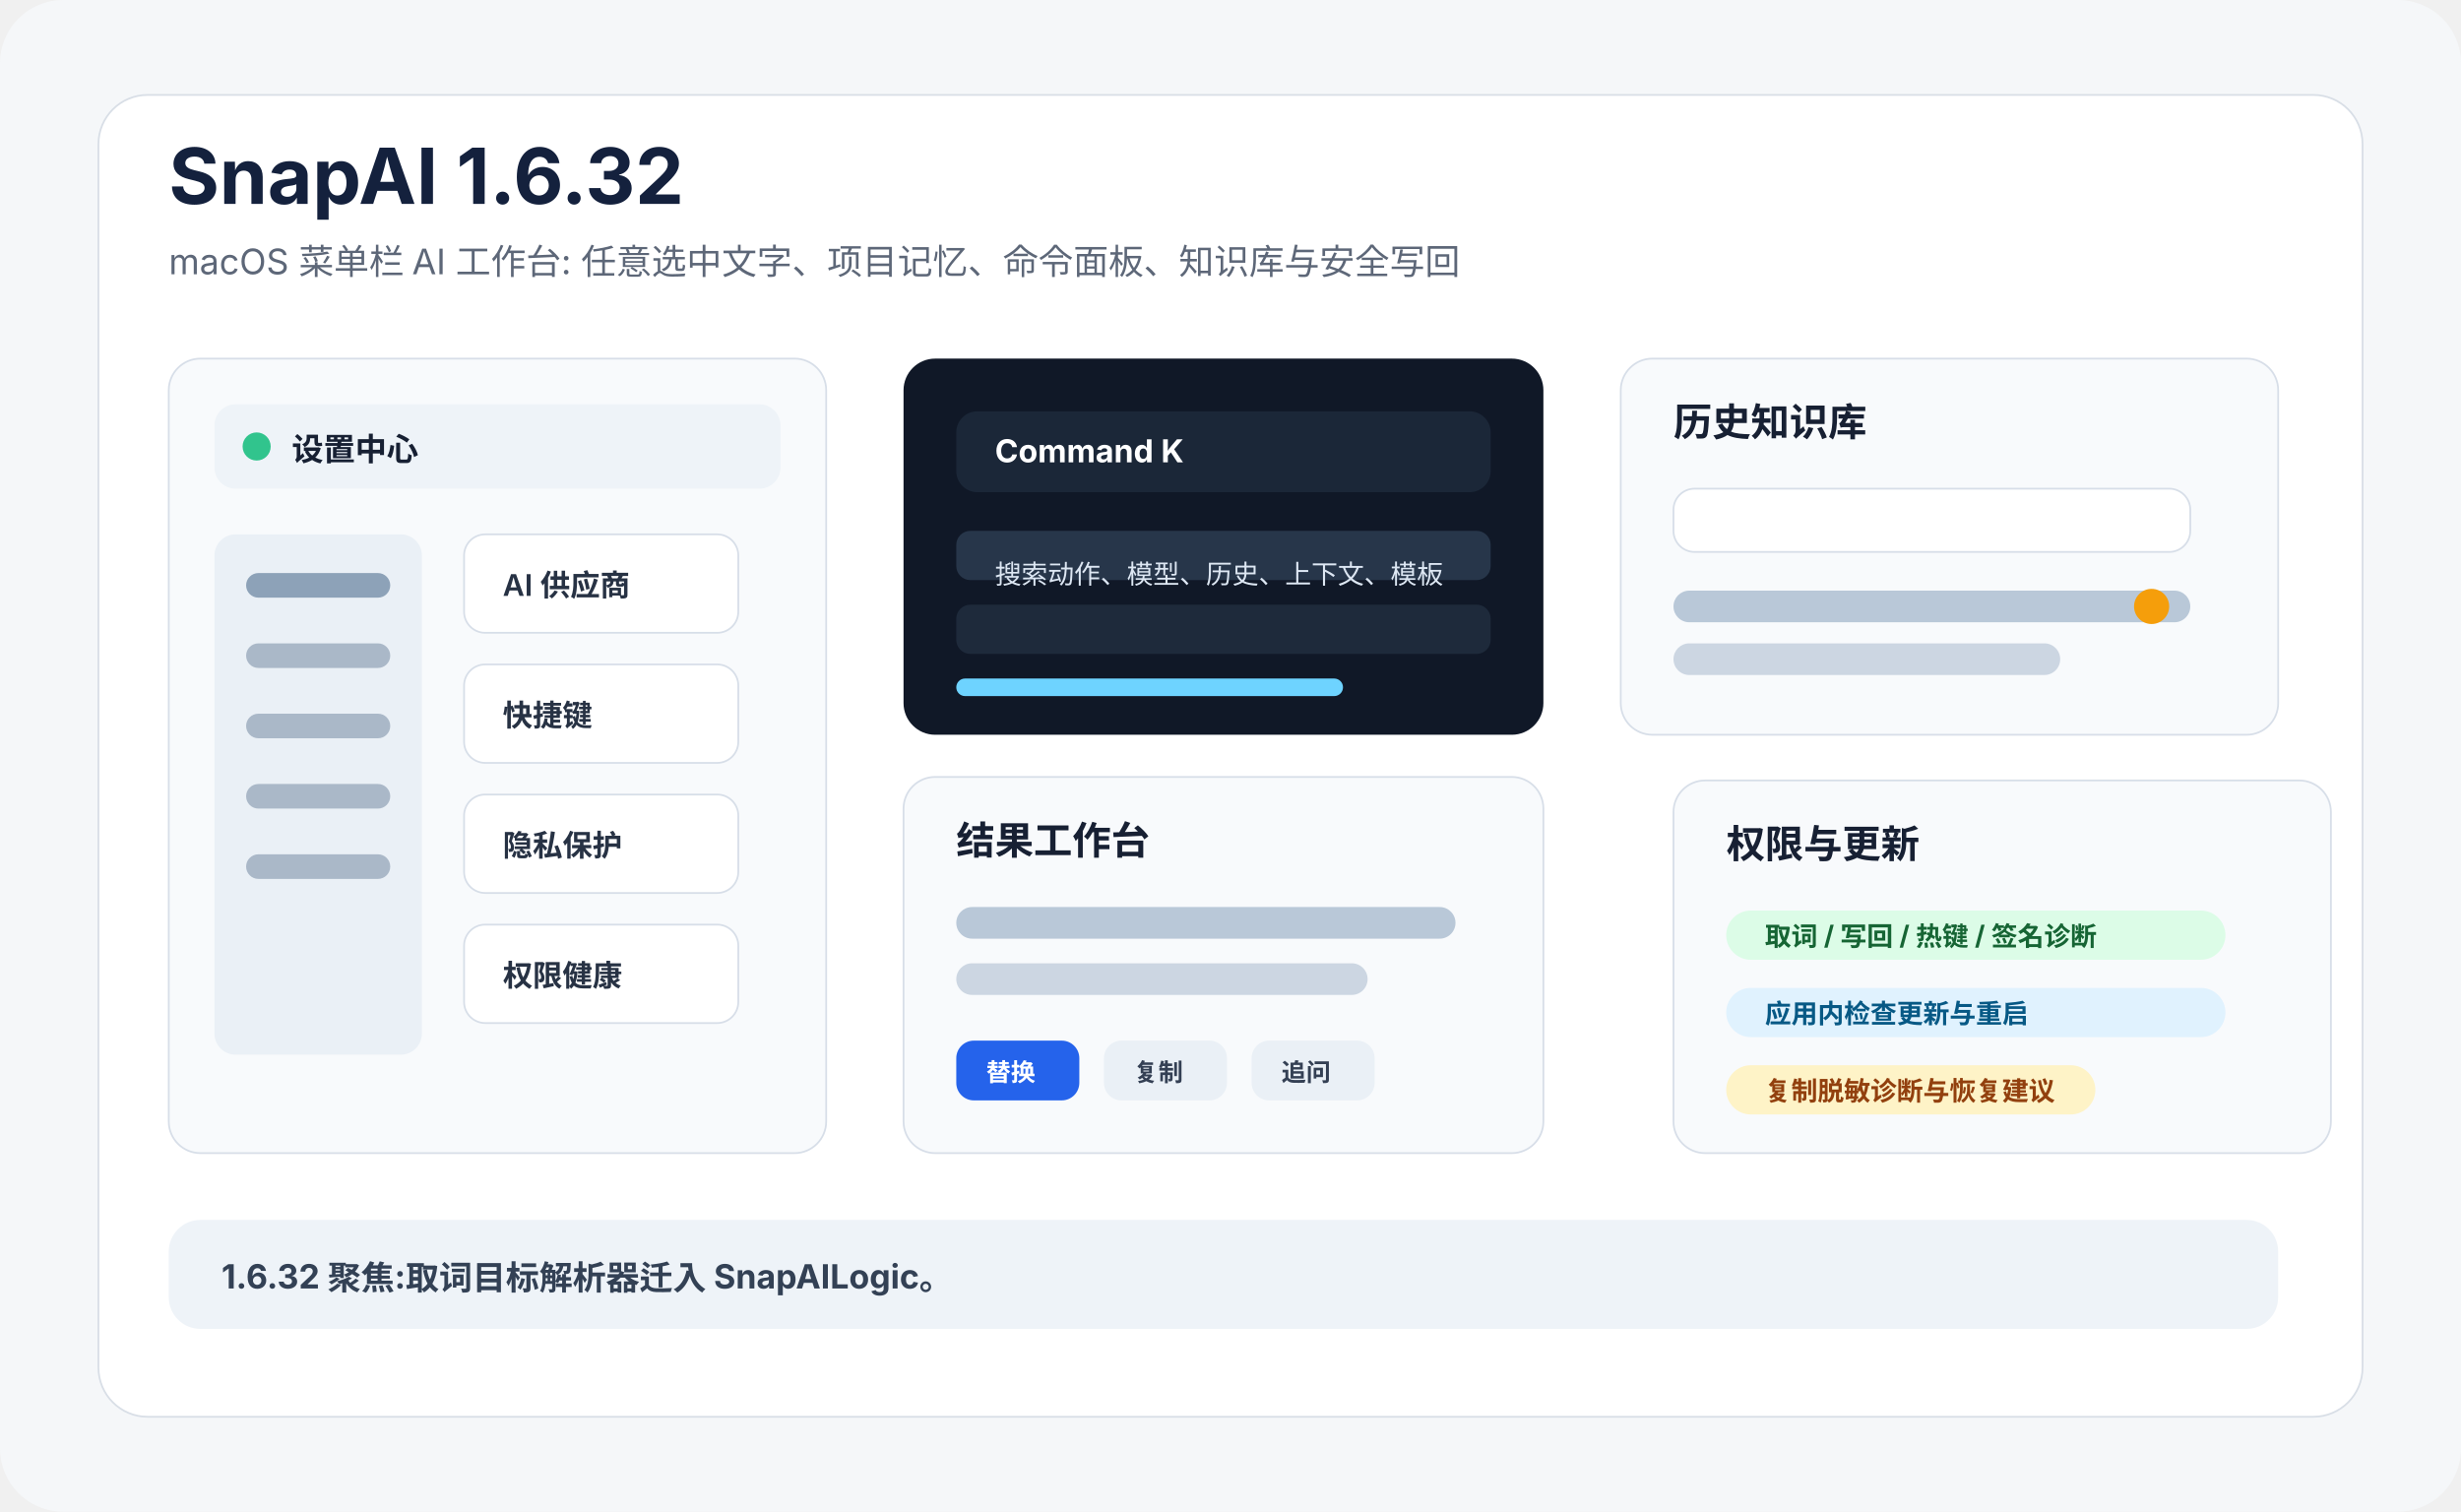
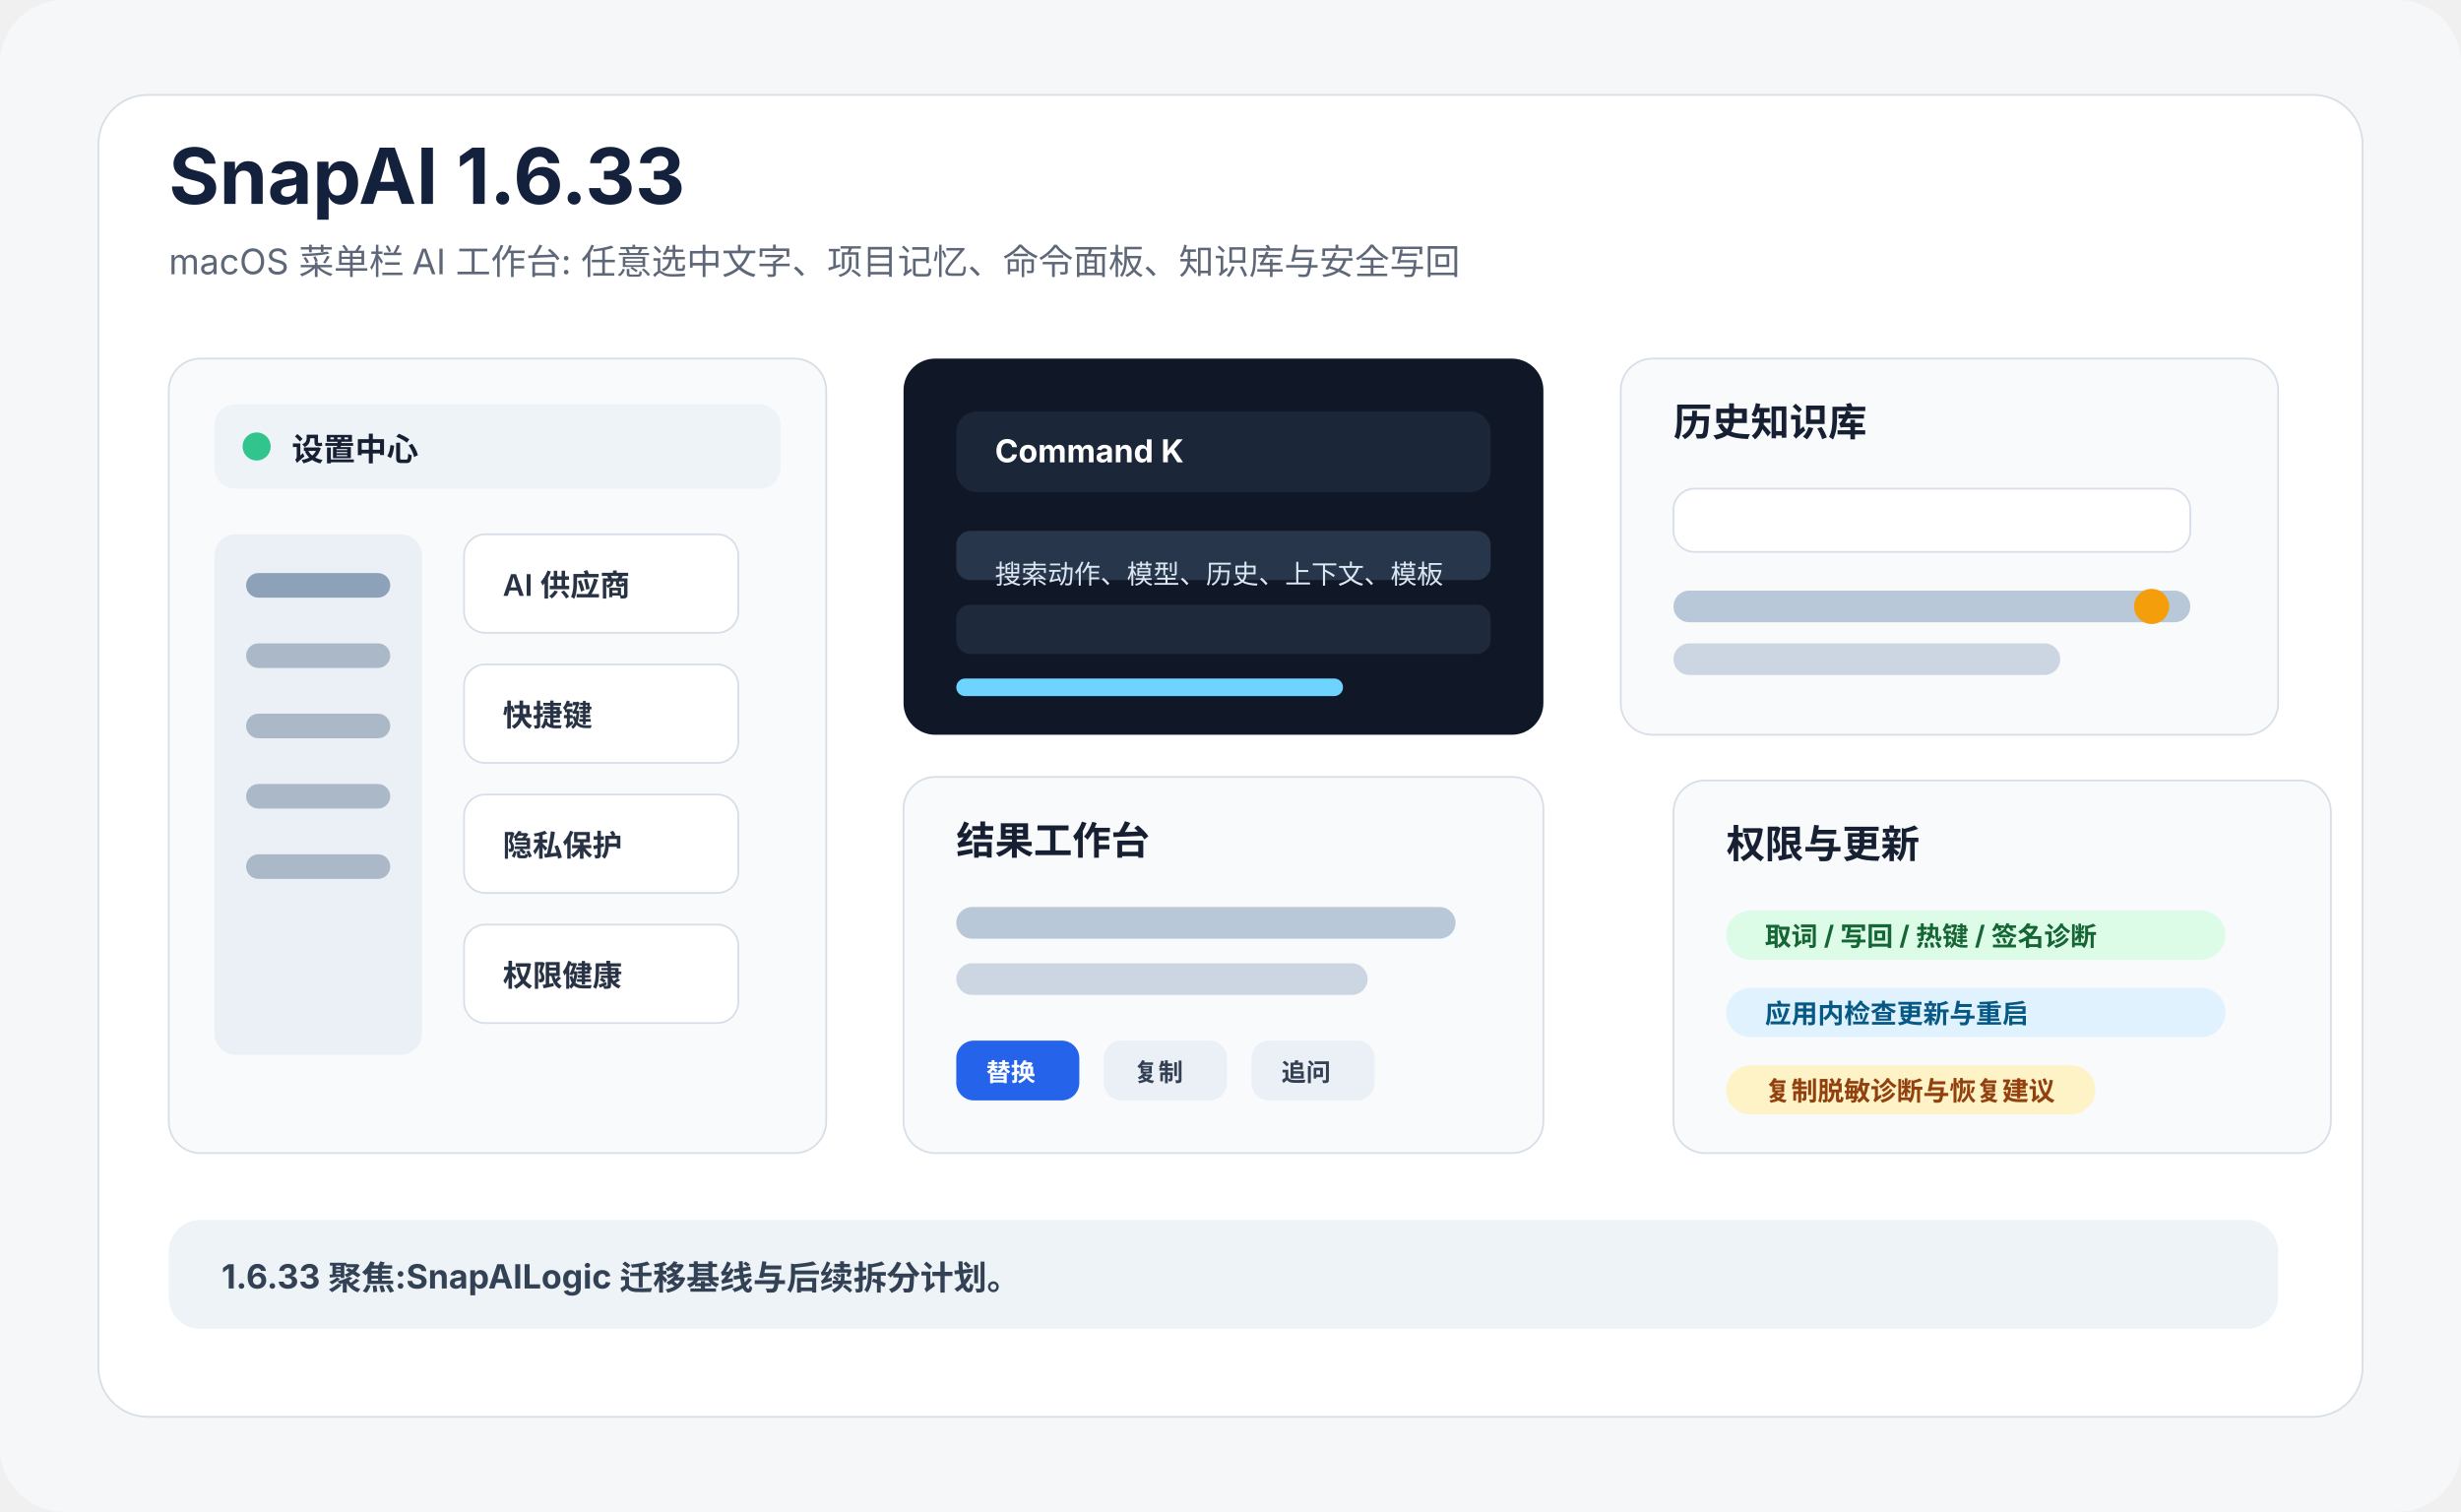
<svg xmlns="http://www.w3.org/2000/svg" width="1400" height="860" viewBox="0 0 1400 860" fill="none">
  <rect width="1400" height="860" rx="36" fill="#F5F7F9" />
  <rect x="56" y="54" width="1288" height="752" rx="28" fill="#FFFFFF" stroke="#D8DEE6" />
-   <text x="96" y="116" fill="#14213D" font-family="-apple-system,BlinkMacSystemFont,Segoe UI,sans-serif" font-size="44" font-weight="700">SnapAI 1.6.32</text>
+   <text x="96" y="116" fill="#14213D" font-family="-apple-system,BlinkMacSystemFont,Segoe UI,sans-serif" font-size="44" font-weight="700">SnapAI 1.6.33</text>
  <text x="96" y="156" fill="#5D6778" font-family="-apple-system,BlinkMacSystemFont,Segoe UI,sans-serif" font-size="20">macOS 菜单栏 AI 工作台: 任意选中文字、项目记忆、命令面板、知识库与安全写回</text>
  <rect x="96" y="204" width="374" height="452" rx="18" fill="#F8FAFC" stroke="#D7DEE8" />
  <rect x="122" y="230" width="322" height="48" rx="12" fill="#EEF3F8" />
  <circle cx="146" cy="254" r="8" fill="#31C48D" />
  <text x="166" y="262" fill="#172033" font-family="-apple-system,BlinkMacSystemFont,Segoe UI,sans-serif" font-size="18" font-weight="650">设置中心</text>
  <rect x="122" y="304" width="118" height="296" rx="12" fill="#EAF0F6" />
  <rect x="140" y="326" width="82" height="14" rx="7" fill="#8DA2B8" />
  <rect x="140" y="366" width="82" height="14" rx="7" fill="#AAB8C8" />
  <rect x="140" y="406" width="82" height="14" rx="7" fill="#AAB8C8" />
  <rect x="140" y="446" width="82" height="14" rx="7" fill="#AAB8C8" />
  <rect x="140" y="486" width="82" height="14" rx="7" fill="#AAB8C8" />
  <rect x="264" y="304" width="156" height="56" rx="12" fill="#FFFFFF" stroke="#D7DEE8" />
  <text x="286" y="339" fill="#273244" font-family="-apple-system,BlinkMacSystemFont,Segoe UI,sans-serif" font-size="17" font-weight="600">AI 供应商</text>
  <rect x="264" y="378" width="156" height="56" rx="12" fill="#FFFFFF" stroke="#D7DEE8" />
  <text x="286" y="413" fill="#273244" font-family="-apple-system,BlinkMacSystemFont,Segoe UI,sans-serif" font-size="17" font-weight="600">快捷键</text>
  <rect x="264" y="452" width="156" height="56" rx="12" fill="#FFFFFF" stroke="#D7DEE8" />
  <text x="286" y="487" fill="#273244" font-family="-apple-system,BlinkMacSystemFont,Segoe UI,sans-serif" font-size="17" font-weight="600">隐私保护</text>
  <rect x="264" y="526" width="156" height="56" rx="12" fill="#FFFFFF" stroke="#D7DEE8" />
  <text x="286" y="561" fill="#273244" font-family="-apple-system,BlinkMacSystemFont,Segoe UI,sans-serif" font-size="17" font-weight="600">权限健康</text>
  <rect x="514" y="204" width="364" height="214" rx="18" fill="#101827" />
  <rect x="544" y="234" width="304" height="46" rx="12" fill="#1B2738" />
  <text x="566" y="263" fill="#FFFFFF" font-family="-apple-system,BlinkMacSystemFont,Segoe UI,sans-serif" font-size="18" font-weight="650">Command K</text>
  <rect x="544" y="302" width="304" height="28" rx="8" fill="#27364A" />
  <rect x="544" y="344" width="304" height="28" rx="8" fill="#1E2A3B" />
  <rect x="544" y="386" width="220" height="10" rx="5" fill="#6ED3FF" />
  <text x="566" y="332" fill="#DDE7F3" font-family="-apple-system,BlinkMacSystemFont,Segoe UI,sans-serif" font-size="15">搜索动作、模型、历史、上下文、模板</text>
  <rect x="514" y="442" width="364" height="214" rx="18" fill="#F8FAFC" stroke="#D7DEE8" />
  <text x="544" y="486" fill="#172033" font-family="-apple-system,BlinkMacSystemFont,Segoe UI,sans-serif" font-size="22" font-weight="700">结果工作台</text>
  <rect x="544" y="516" width="284" height="18" rx="9" fill="#B9C8D8" />
  <rect x="544" y="548" width="234" height="18" rx="9" fill="#CCD6E2" />
  <rect x="544" y="592" width="70" height="34" rx="10" fill="#2563EB" />
  <rect x="628" y="592" width="70" height="34" rx="10" fill="#EAF0F6" />
  <rect x="712" y="592" width="70" height="34" rx="10" fill="#EAF0F6" />
  <text x="561" y="615" fill="#FFFFFF" font-family="-apple-system,BlinkMacSystemFont,Segoe UI,sans-serif" font-size="14" font-weight="700">替换</text>
  <text x="645" y="615" fill="#344054" font-family="-apple-system,BlinkMacSystemFont,Segoe UI,sans-serif" font-size="14" font-weight="700">复制</text>
  <text x="729" y="615" fill="#344054" font-family="-apple-system,BlinkMacSystemFont,Segoe UI,sans-serif" font-size="14" font-weight="700">追问</text>
  <rect x="922" y="204" width="374" height="214" rx="18" fill="#F8FAFC" stroke="#D7DEE8" />
  <text x="952" y="248" fill="#172033" font-family="-apple-system,BlinkMacSystemFont,Segoe UI,sans-serif" font-size="22" font-weight="700">历史知识库</text>
  <rect x="952" y="278" width="294" height="36" rx="12" fill="#FFFFFF" stroke="#D7DEE8" />
  <rect x="952" y="336" width="294" height="18" rx="9" fill="#B9C8D8" />
  <rect x="952" y="366" width="220" height="18" rx="9" fill="#CCD6E2" />
  <circle cx="1224" cy="345" r="10" fill="#F59E0B" />
  <rect x="952" y="444" width="374" height="212" rx="18" fill="#F8FAFC" stroke="#D7DEE8" />
  <text x="982" y="488" fill="#172033" font-family="-apple-system,BlinkMacSystemFont,Segoe UI,sans-serif" font-size="22" font-weight="700">权限与更新</text>
  <rect x="982" y="518" width="284" height="28" rx="14" fill="#DCFCE7" />
  <rect x="982" y="562" width="284" height="28" rx="14" fill="#E0F2FE" />
  <rect x="982" y="606" width="210" height="28" rx="14" fill="#FEF3C7" />
  <text x="1004" y="538" fill="#166534" font-family="-apple-system,BlinkMacSystemFont,Segoe UI,sans-serif" font-size="15" font-weight="650">取词 / 写回 / 热键 / 签名诊断</text>
  <text x="1004" y="582" fill="#075985" font-family="-apple-system,BlinkMacSystemFont,Segoe UI,sans-serif" font-size="15" font-weight="650">应用内检查更新与重启</text>
  <text x="1004" y="626" fill="#92400E" font-family="-apple-system,BlinkMacSystemFont,Segoe UI,sans-serif" font-size="15" font-weight="650">复制脱敏诊断与恢复建议</text>
  <rect x="96" y="694" width="1200" height="62" rx="18" fill="#EEF3F8" />
-   <text x="126" y="733" fill="#334155" font-family="-apple-system,BlinkMacSystemFont,Segoe UI,sans-serif" font-size="19" font-weight="650">1.6.32 聚焦:取词目标解析器迁入 SnapAILogic。</text>
+   <text x="126" y="733" fill="#334155" font-family="-apple-system,BlinkMacSystemFont,Segoe UI,sans-serif" font-size="19" font-weight="650">1.6.33 聚焦:SnapAILogic 迁移基线与后续拆分计划。</text>
</svg>
